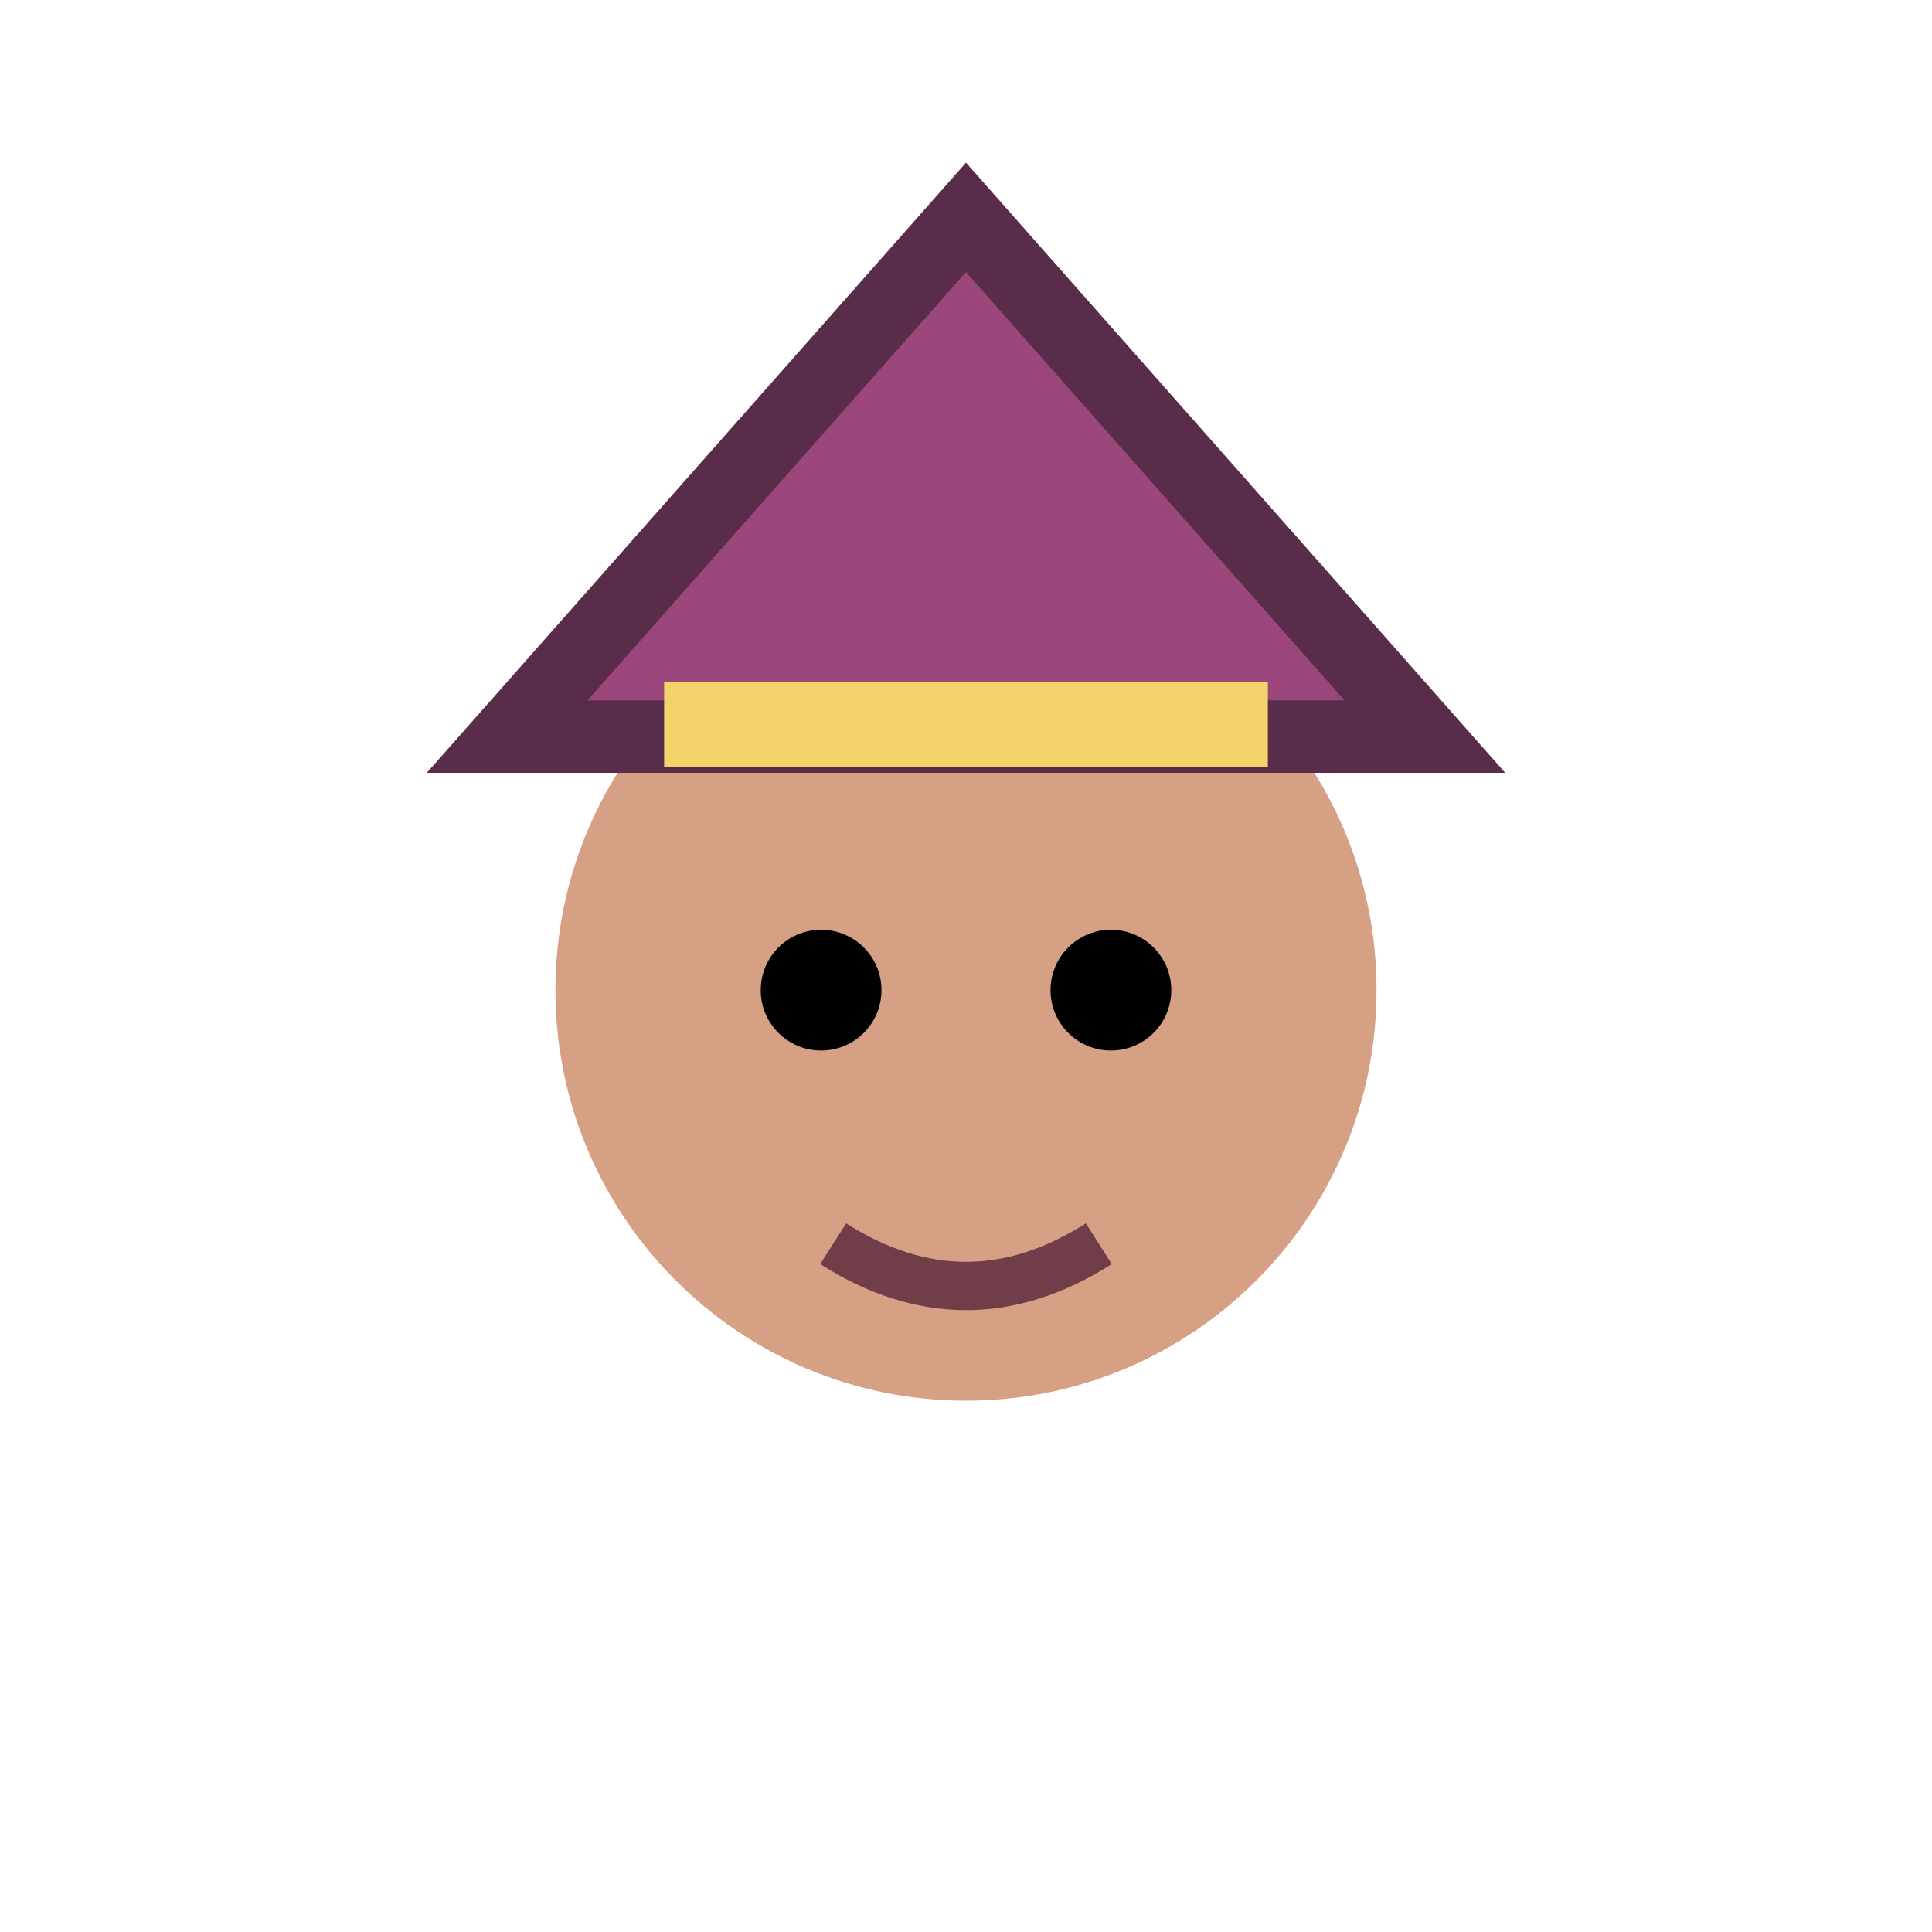
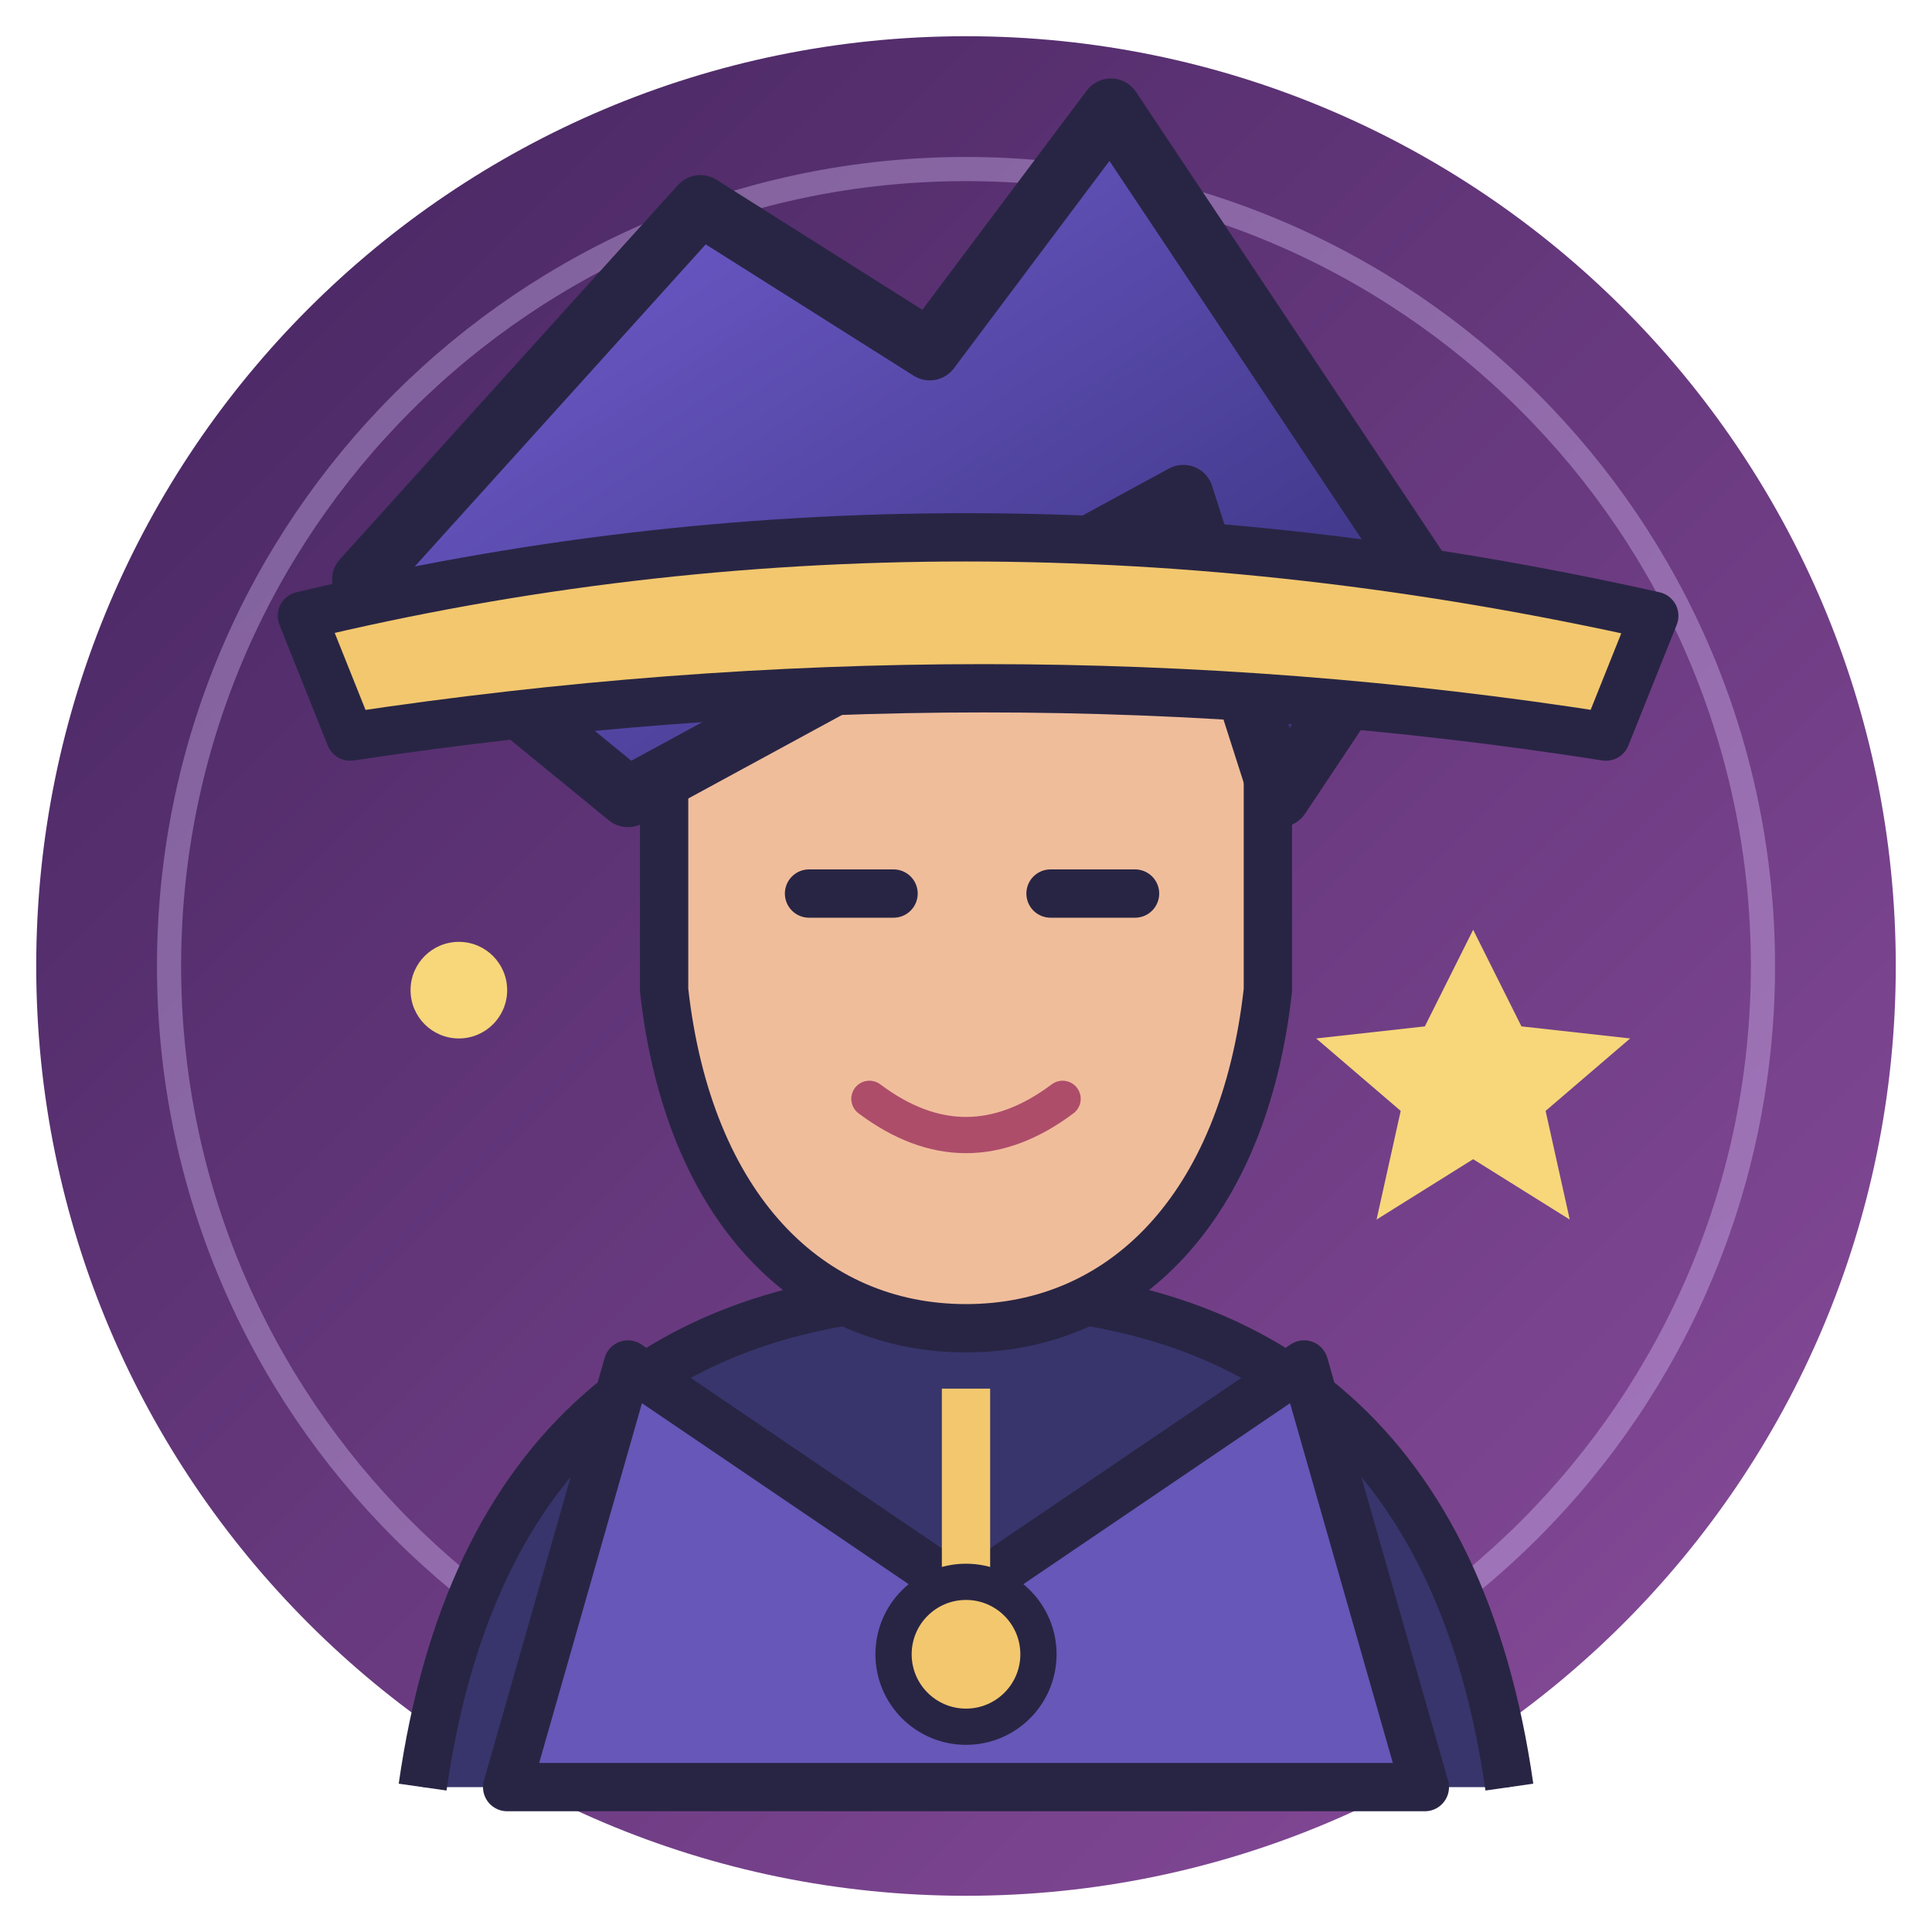
- <svg xmlns="http://www.w3.org/2000/svg" viewBox="0 0 160 160">
-   <circle cx="80" cy="82" r="34" fill="#d5a083" />
-   <path d="M42 61 80 18l38 43H42Z" fill="#9b477b" stroke="#592c4a" stroke-width="6" />
-   <path d="M55 60h50" stroke="#f4d36a" stroke-width="7" />
-   <circle cx="68" cy="82" r="5" />
-   <circle cx="92" cy="82" r="5" />
-   <path d="M69 103q11 7 22 0" fill="none" stroke="#713d48" stroke-width="4" />
+ <svg xmlns="http://www.w3.org/2000/svg" viewBox="0 0 160 160" role="img" aria-label="Maga avatar">
+   <defs>
+     <linearGradient id="bg" x1="0" y1="0" x2="1" y2="1">
+       <stop stop-color="#43245e" />
+       <stop offset="1" stop-color="#8b4d9d" />
+     </linearGradient>
+     <linearGradient id="hat" x1="0" y1="0" x2="1" y2="1">
+       <stop stop-color="#7761d6" />
+       <stop offset="1" stop-color="#342f79" />
+     </linearGradient>
+   </defs>
+   <circle cx="80" cy="80" r="77" fill="url(#bg)" />
+   <circle cx="80" cy="80" r="66" fill="none" stroke="#e0c9ff" stroke-opacity=".35" stroke-width="2" />
+   <path d="M35 148c4-28 20-41 45-41s41 13 45 41" fill="#37356c" stroke="#282544" stroke-width="4" />
+   <path d="M52 113 80 132l28-19 10 35H42Z" fill="#6657b8" stroke="#282544" stroke-width="4" stroke-linejoin="round" />
+   <path d="M55 62c0-18 10-29 25-29s25 11 25 29v20c-2 18-12 28-25 28S57 100 55 82Z" fill="#f0bd9b" stroke="#282544" stroke-width="4" />
+   <path d="M52 66 30 48l28-31 19 12 15-20 26 39-12 18-8-25Z" fill="url(#hat)" stroke="#282544" stroke-width="5" stroke-linejoin="round" />
+   <path d="M25 51q54-13 112 0l-4 10q-51-8-104 0Z" fill="#f2c76e" stroke="#282544" stroke-width="4" stroke-linejoin="round" />
+   <path d="M67 74h7m13 0h7" stroke="#282544" stroke-width="4" stroke-linecap="round" />
+   <path d="M72 91q8 6 16 0" fill="none" stroke="#ad4d6a" stroke-width="3" stroke-linecap="round" />
+   <path d="M80 115v17" stroke="#f2c76e" stroke-width="4" />
+   <circle cx="80" cy="137" r="6" fill="#f2c76e" stroke="#282544" stroke-width="3" />
+   <path d="m122 77 4 8 9 1-7 6 2 9-8-5-8 5 2-9-7-6 9-1Z" fill="#f7d77a" />
+   <circle cx="38" cy="82" r="4" fill="#f7d77a" />
</svg>
